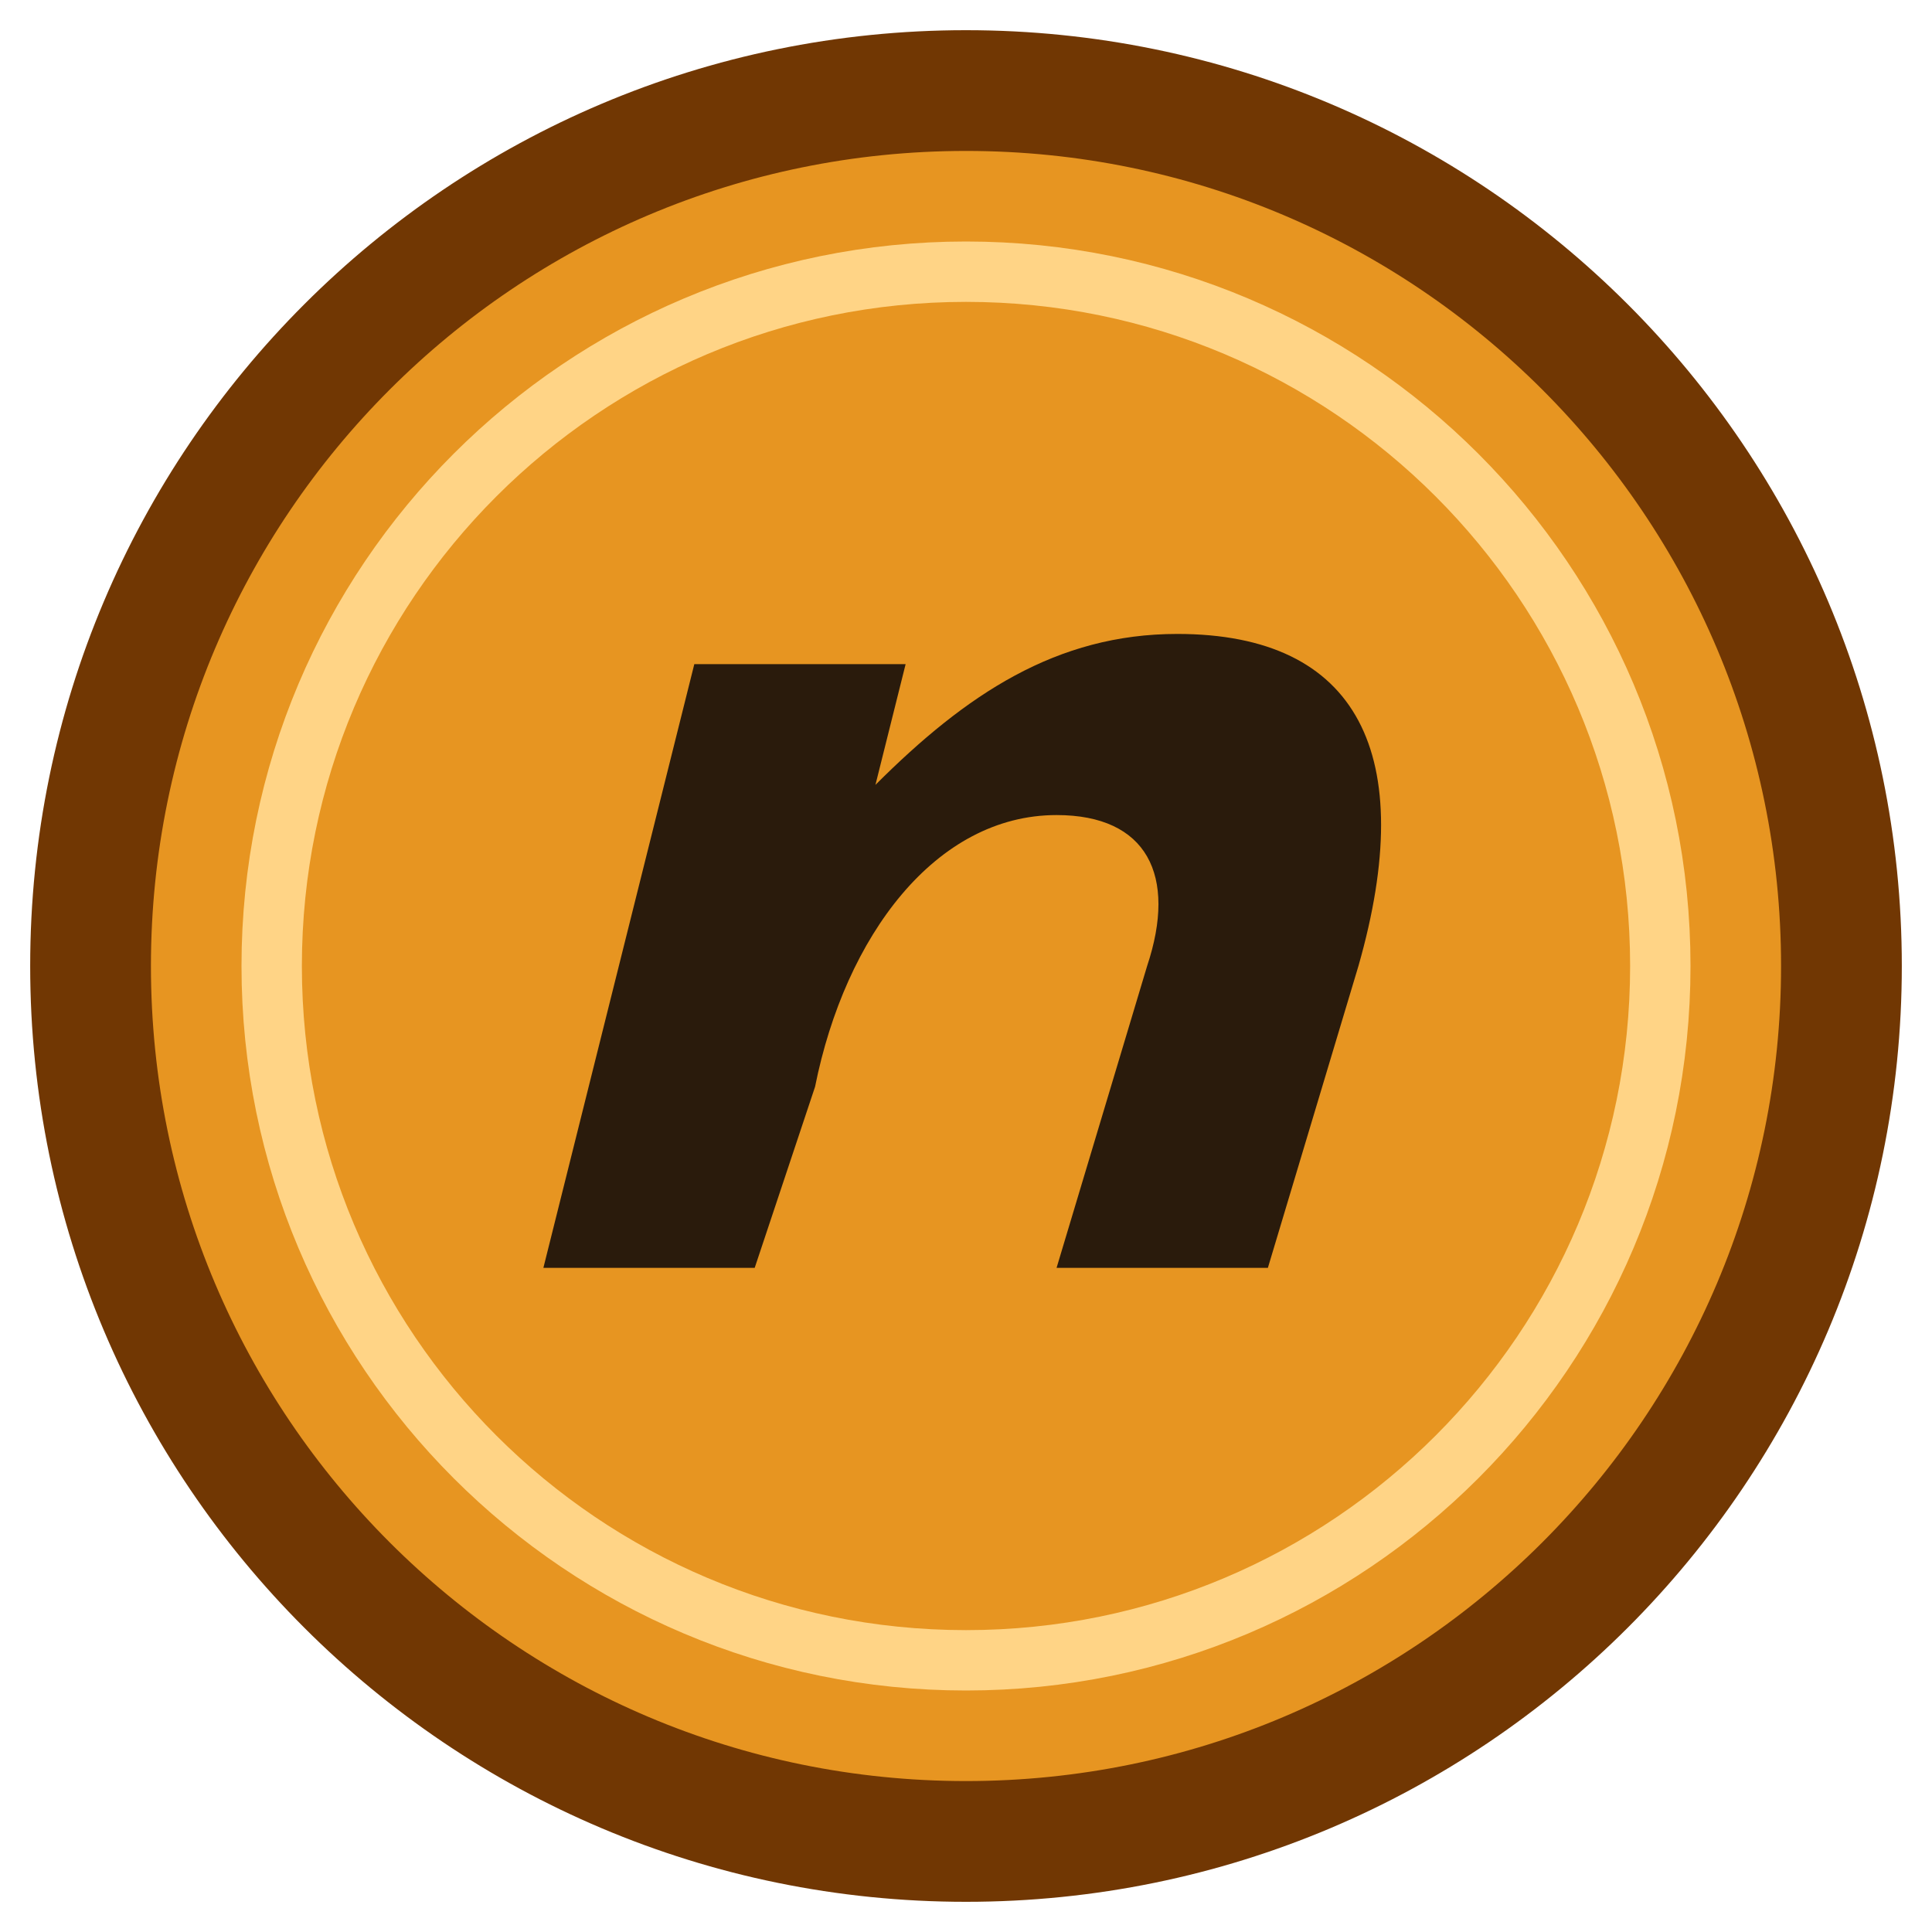
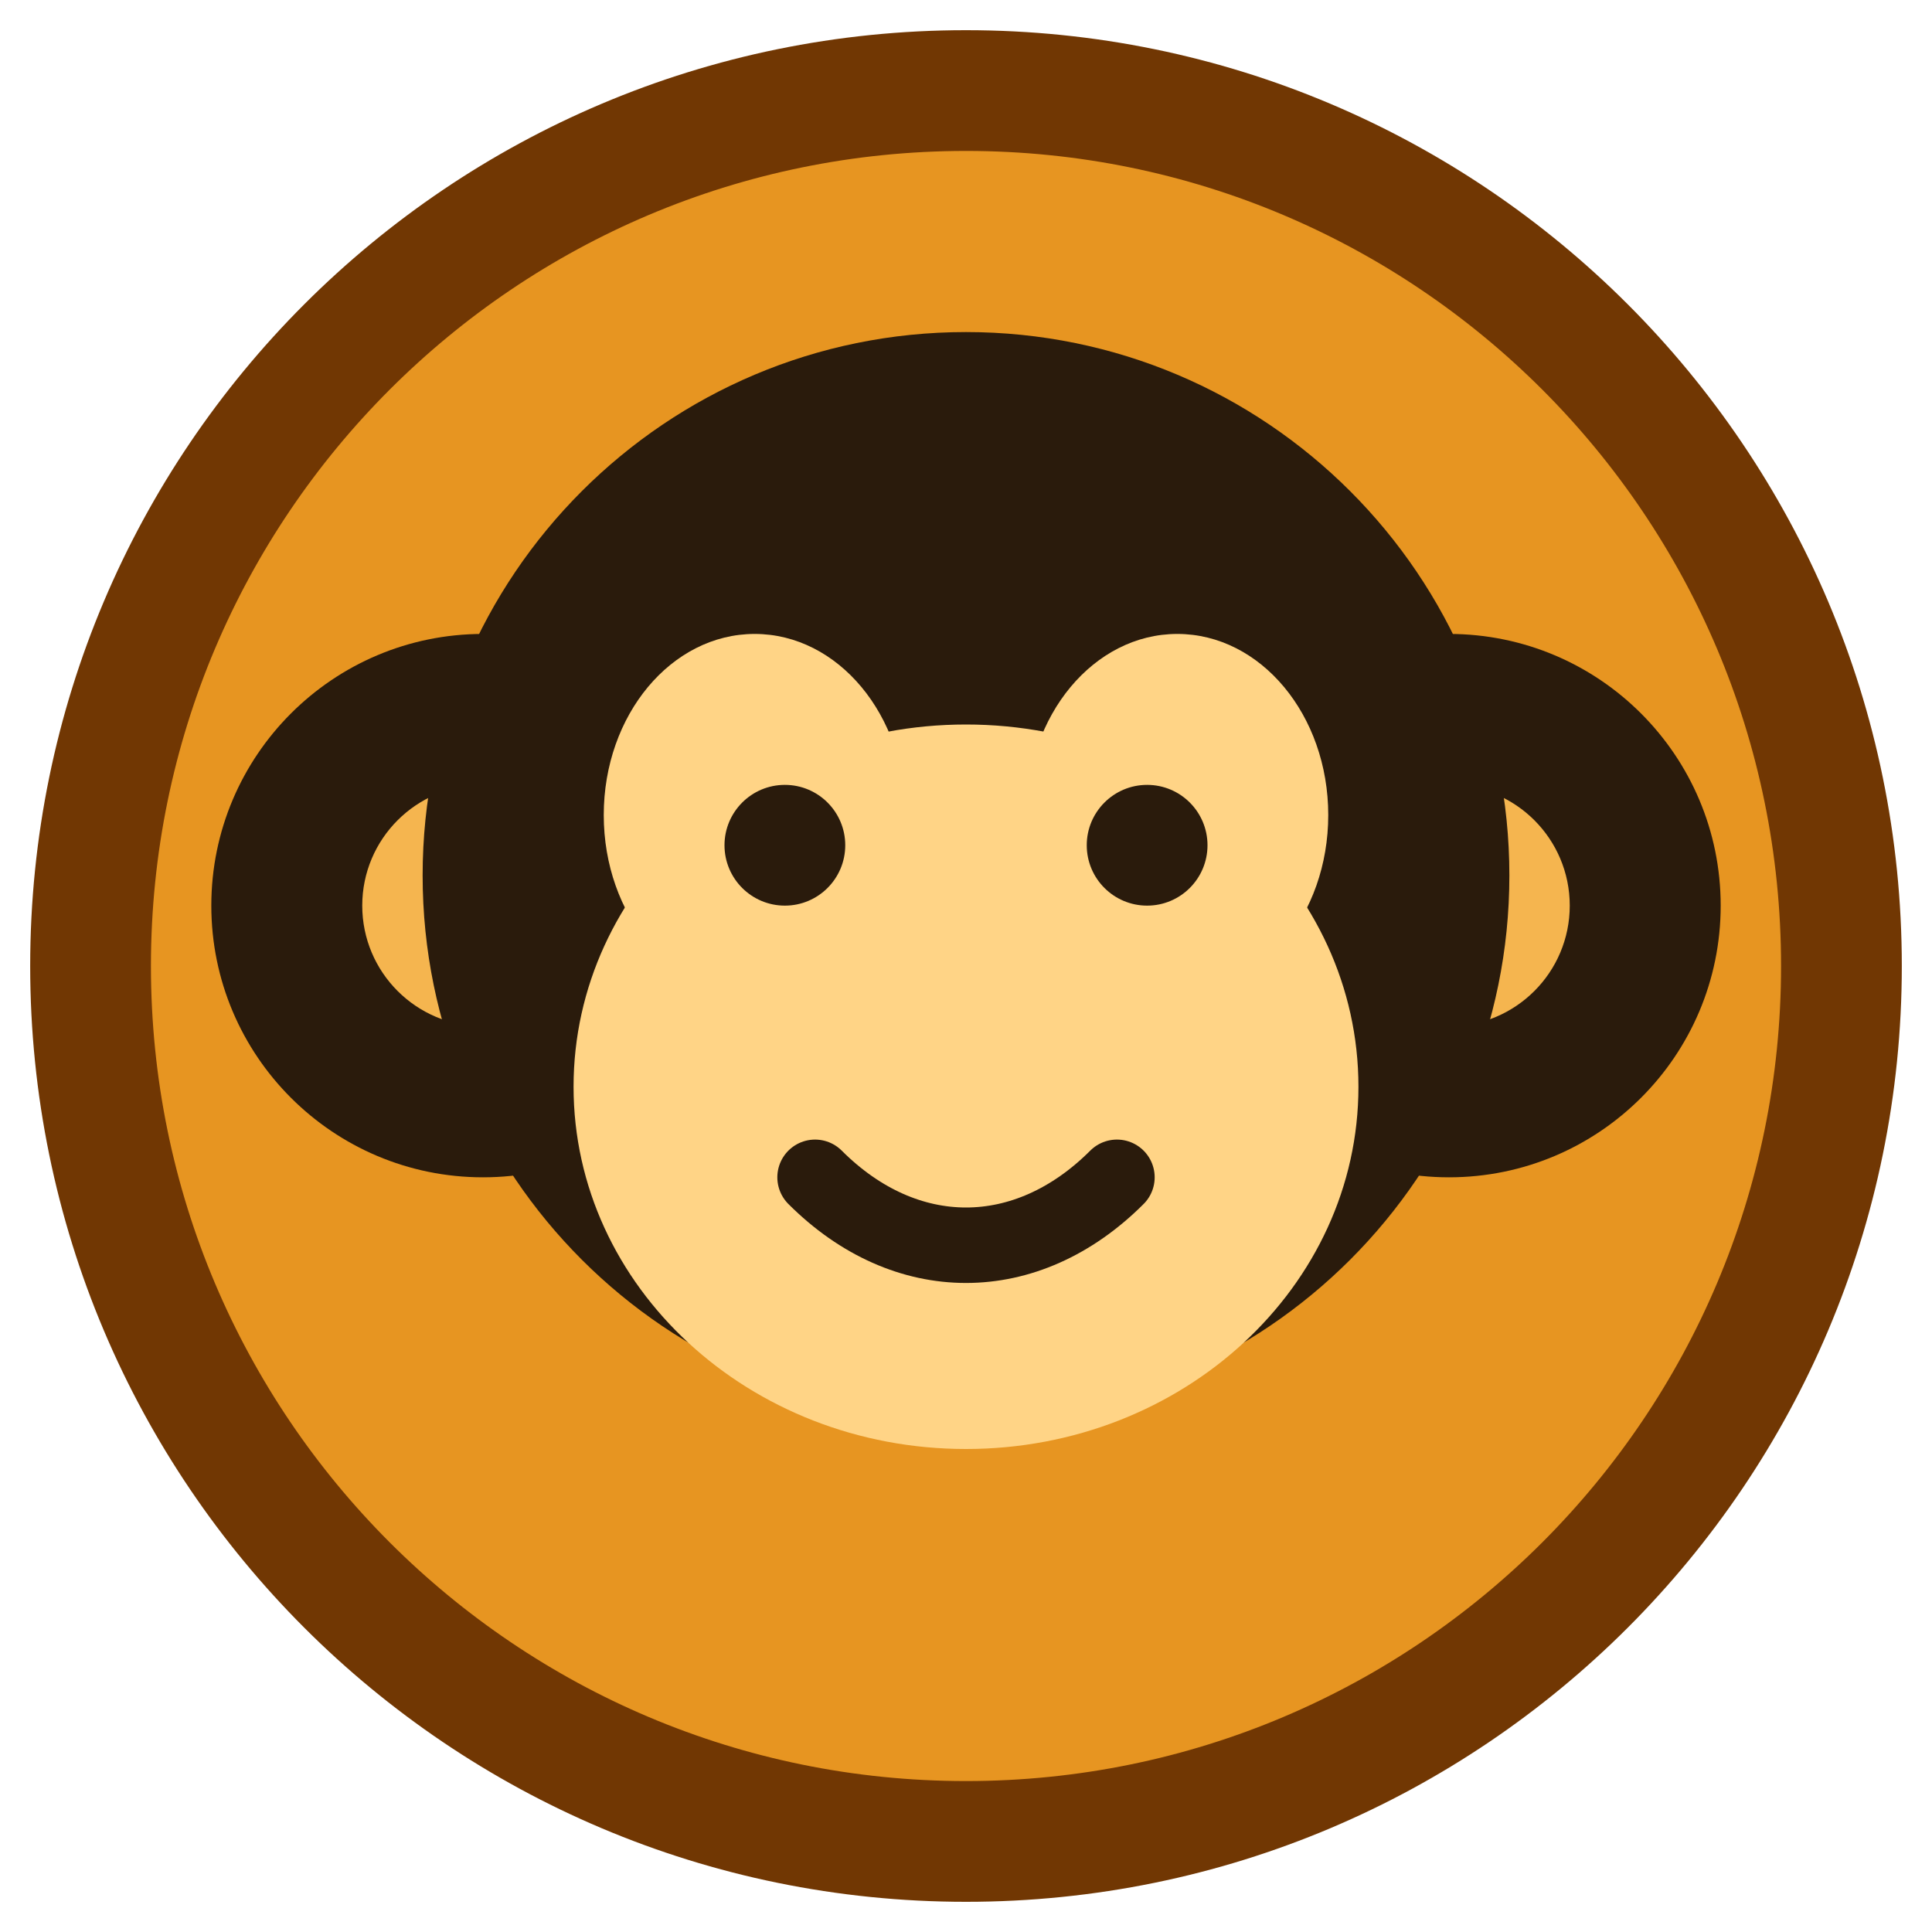
<svg xmlns="http://www.w3.org/2000/svg" viewBox="0 0 64 64">
  <circle cx="32" cy="32" r="29" fill="#e79521" stroke="#713703" stroke-width="4" />
-   <circle cx="32" cy="32" r="23" fill="none" stroke="#ffd486" stroke-width="2" />
-   <path fill="#2a1b0c" d="M18 42 23 22h7l-1 4c3-3 6-5 10-5 6 0 8 4 6 11l-3 10h-7l3-10c1-3 0-5-3-5-4 0-7 4-8 9l-2 6Z" />
+   <circle cx="16" cy="30" r="9" fill="#2a1b0c" />
+   <circle cx="48" cy="30" r="9" fill="#2a1b0c" />
+   <circle cx="16" cy="30" r="4" fill="#f5b54f" />
+   <circle cx="48" cy="30" r="4" fill="#f5b54f" />
+   <circle cx="32" cy="29" r="18" fill="#2a1b0c" />
+   <ellipse cx="32" cy="36" rx="13" ry="12" fill="#ffd486" />
+   <ellipse cx="25" cy="27" rx="5" ry="6" fill="#ffd486" />
+   <ellipse cx="39" cy="27" rx="5" ry="6" fill="#ffd486" />
+   <circle cx="26" cy="28" r="2" fill="#2a1b0c" />
+   <circle cx="38" cy="28" r="2" fill="#2a1b0c" />
+   <path d="M27 39c3 3 7 3 10 0" fill="none" stroke="#2a1b0c" stroke-width="2.5" stroke-linecap="round" />
</svg>
